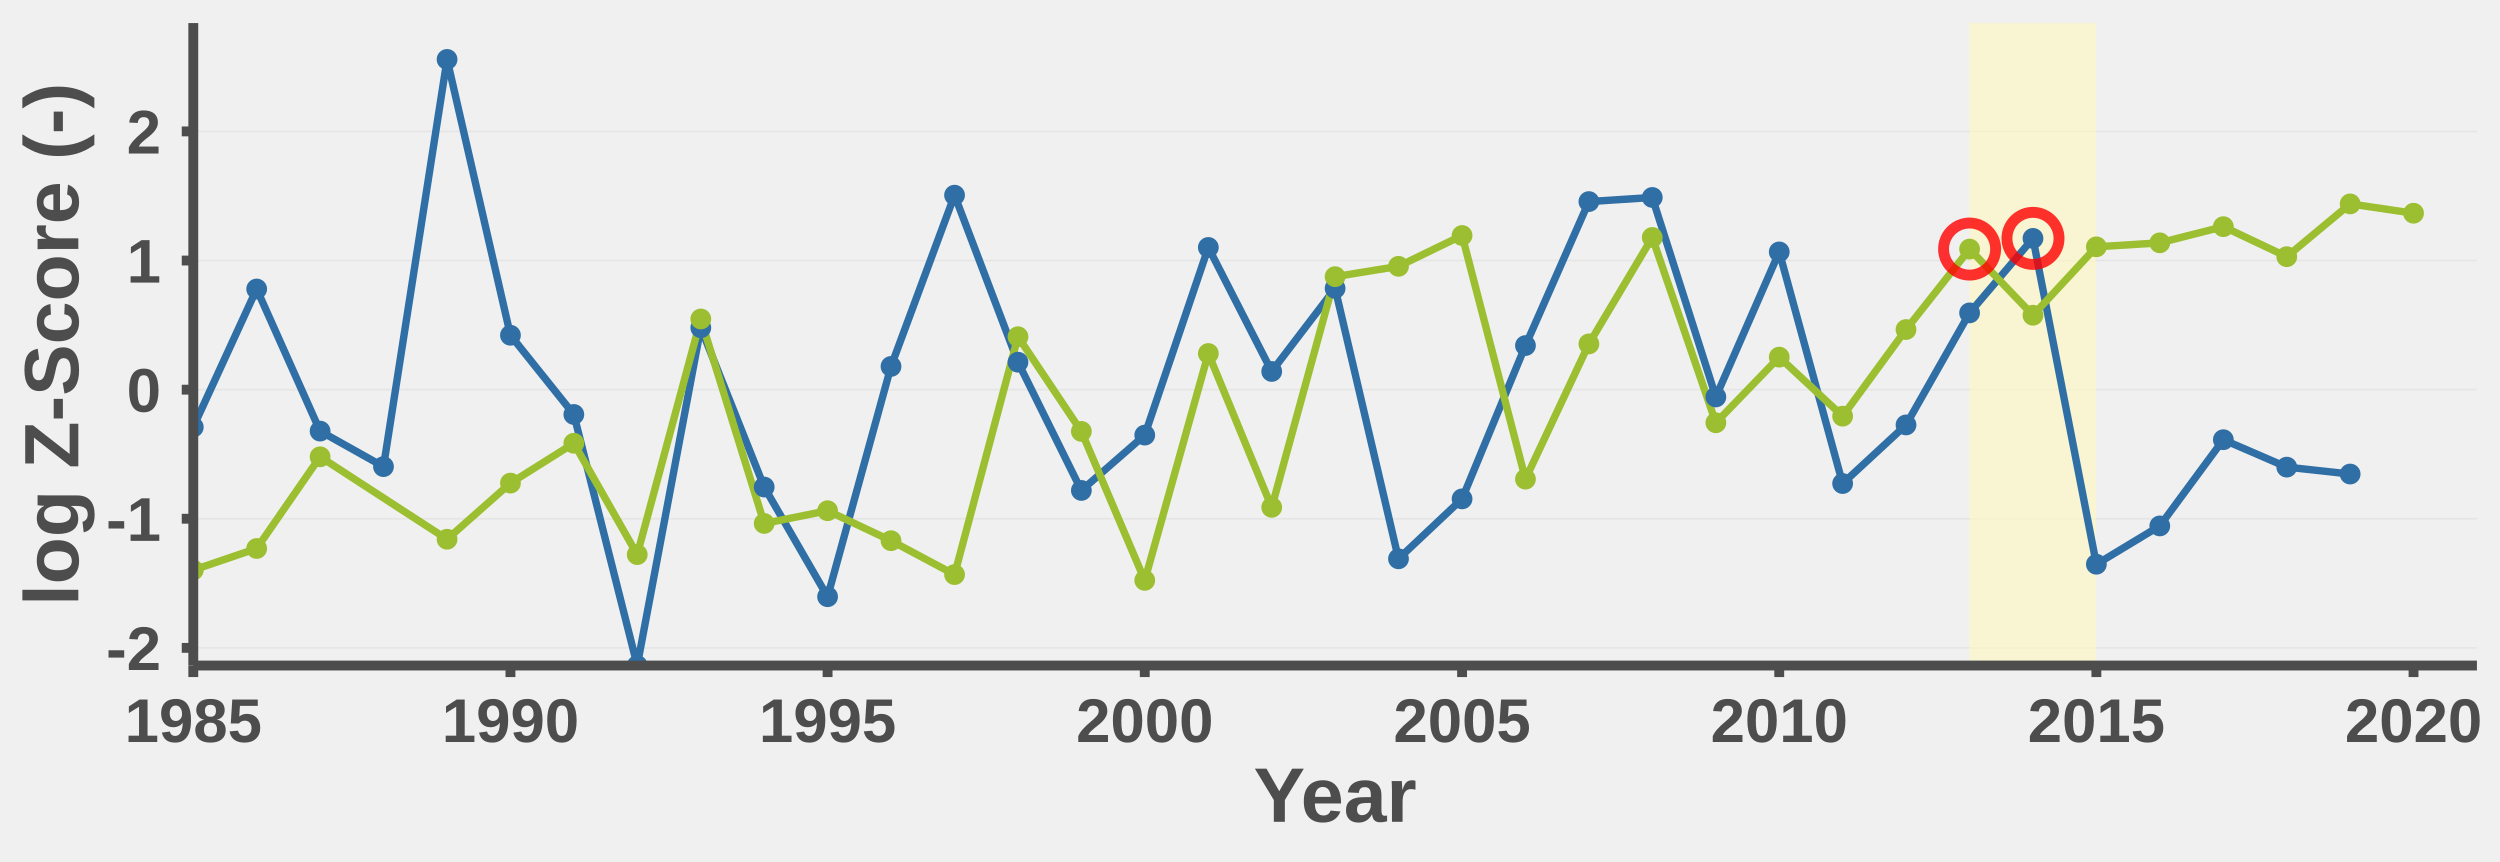
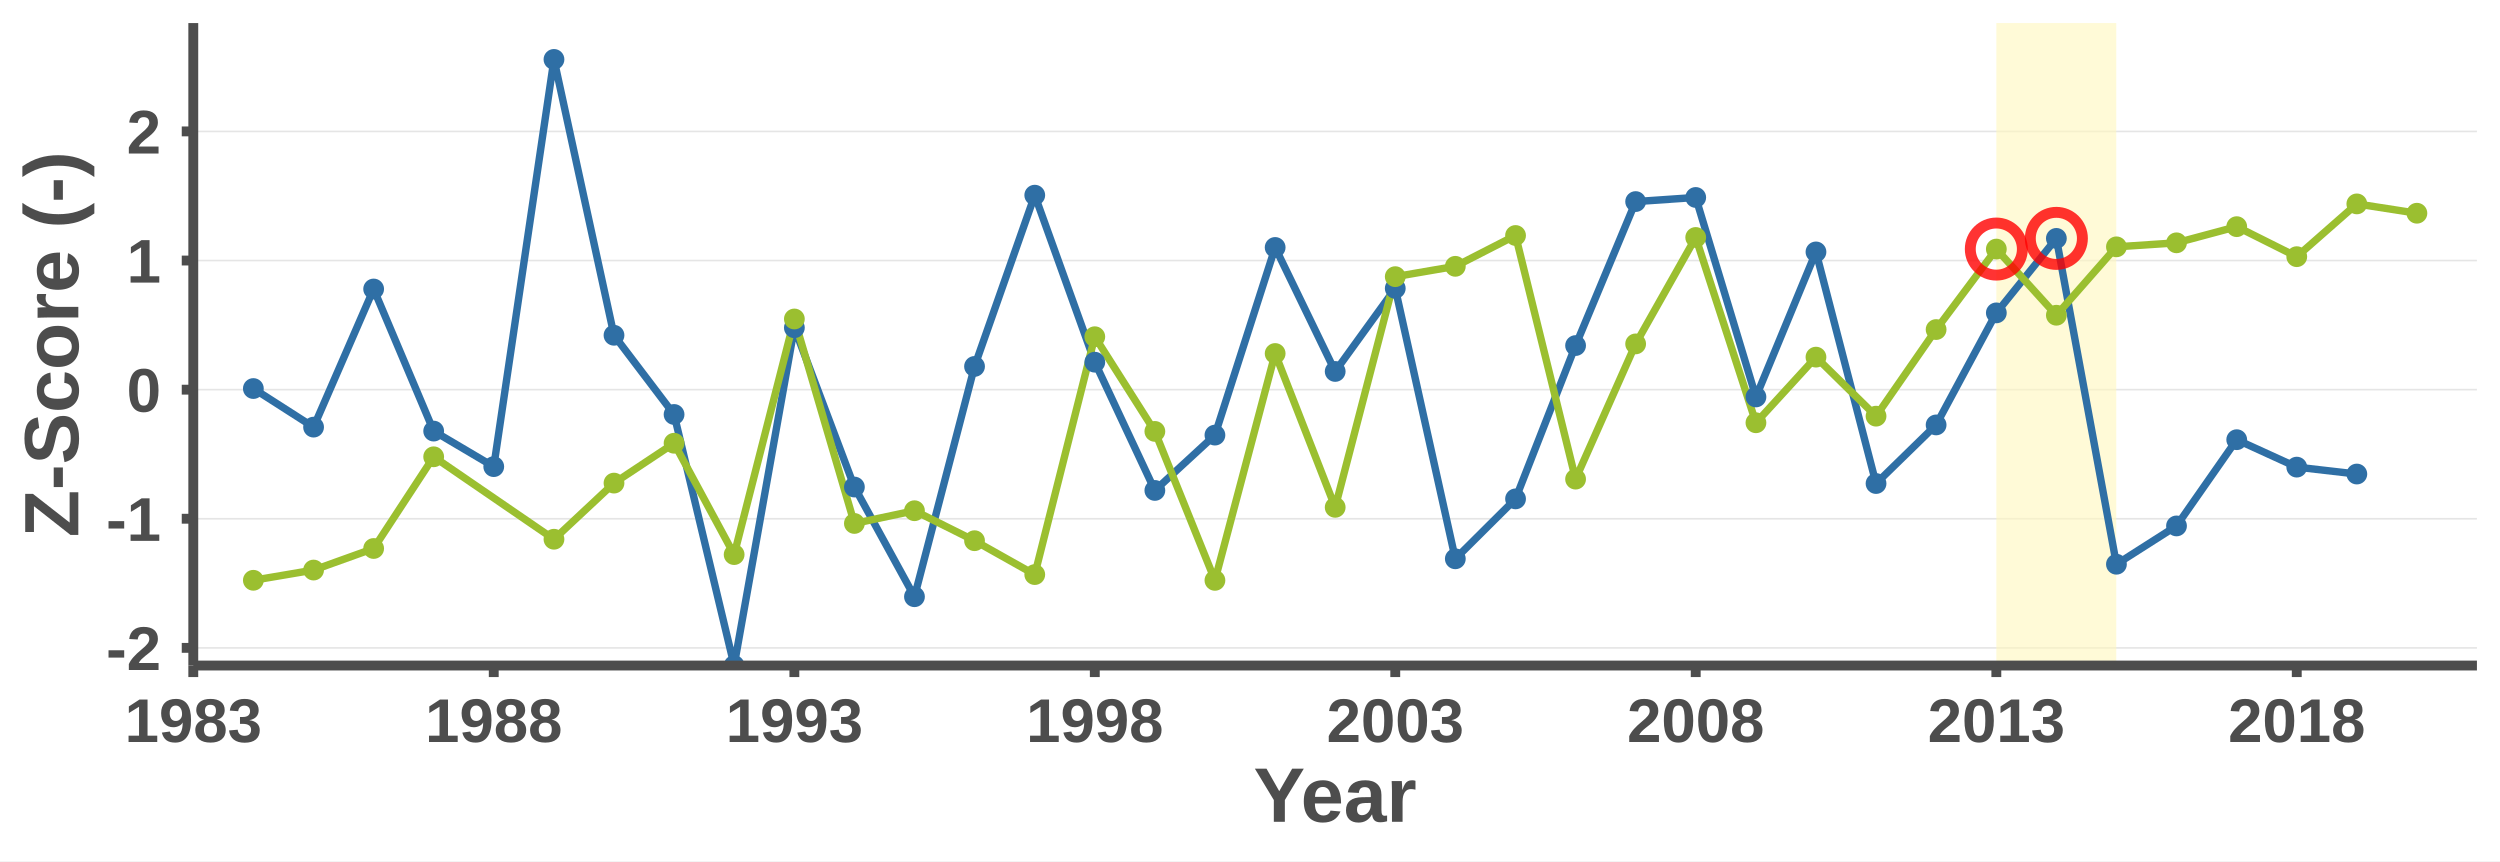
<svg xmlns="http://www.w3.org/2000/svg" width="648.00pt" height="223.20pt" viewBox="0 0 648.00 223.20">
  <g class="svglite">
    <defs>
      <style type="text/css">
    .svglite line, .svglite polyline, .svglite polygon, .svglite path, .svglite rect, .svglite circle {
      fill: none;
      stroke: #000000;
      stroke-linecap: round;
      stroke-linejoin: round;
      stroke-miterlimit: 10.00;
    }
    .svglite text {
      white-space: pre;
    }
    .svglite g.glyphgroup path {
      fill: inherit;
      stroke: none;
    }
  </style>
    </defs>
-     <rect width="100%" height="100%" style="stroke: none; fill: none;" />
+     <rect width="100%" height="100%" style="stroke: none; fill: #FFFFFF;" />
    <defs>
      <clipPath id="cpMC4wMHw2NDguMDB8MC4wMHwyMjMuMjA=">
        <rect x="0.00" y="0.00" width="648.00" height="223.20" />
      </clipPath>
    </defs>
    <g clip-path="url(#cpMC4wMHw2NDguMDB8MC4wMHwyMjMuMjA=)">
-       <rect x="0.00" y="0.00" width="648.00" height="223.20" style="stroke-width: 1.16; stroke: none;" />
+       <rect x="0.00" y="0.00" width="648.00" height="223.20" style="stroke-width: 1.16; stroke: none; fill: #FFFFFF;" />
    </g>
    <defs>
      <clipPath id="cpNTAuMTB8NjQyLjAyfDUuOTh8MTcyLjUx">
        <rect x="50.10" y="5.98" width="591.92" height="166.53" />
      </clipPath>
    </defs>
    <g clip-path="url(#cpNTAuMTB8NjQyLjAyfDUuOTh8MTcyLjUx)">
      <polyline points="50.10,167.93 642.02,167.93 " style="stroke-width: 0.43; stroke: #E5E5E5; stroke-linecap: butt;" />
      <polyline points="50.10,134.46 642.02,134.46 " style="stroke-width: 0.43; stroke: #E5E5E5; stroke-linecap: butt;" />
      <polyline points="50.10,101.00 642.02,101.00 " style="stroke-width: 0.43; stroke: #E5E5E5; stroke-linecap: butt;" />
      <polyline points="50.10,67.53 642.02,67.53 " style="stroke-width: 0.43; stroke: #E5E5E5; stroke-linecap: butt;" />
      <polyline points="50.10,34.06 642.02,34.06 " style="stroke-width: 0.43; stroke: #E5E5E5; stroke-linecap: butt;" />
-       <rect x="510.52" y="5.98" width="32.82" height="166.53" style="stroke-width: 1.16; stroke: none; stroke-linecap: butt; stroke-linejoin: miter; fill: #FFF7BC; fill-opacity: 0.60;" />
-       <polyline points="50.10,110.71 66.53,74.91 82.97,111.74 99.40,120.95 115.88,15.40 132.31,86.90 148.74,107.43 165.17,172.51 181.65,84.95 198.08,126.24 214.51,154.67 230.95,94.98 247.42,50.59 263.86,93.88 280.29,127.12 296.72,112.78 313.20,64.14 329.63,96.28 346.06,74.75 362.49,144.84 378.97,129.31 395.40,89.57 411.84,52.25 428.27,51.18 444.75,102.89 461.18,65.30 477.61,125.33 494.04,110.14 510.52,81.10 526.95,61.79 543.38,146.25 559.82,136.32 576.29,113.97 592.73,121.08 609.16,122.87 " style="stroke-width: 1.92; stroke: #2F6FA5; stroke-linecap: butt;" />
-       <polyline points="50.10,147.76 66.53,142.17 82.97,118.40 115.88,139.77 132.31,125.22 148.74,114.89 165.17,143.75 181.65,82.68 198.08,135.68 214.51,132.38 230.95,140.15 247.42,148.93 263.86,87.28 280.29,111.82 296.72,150.43 313.20,91.63 329.63,131.50 346.06,71.71 362.49,69.03 378.97,61.04 395.40,124.19 411.84,89.14 428.27,61.55 444.75,109.58 461.18,92.57 477.61,107.87 494.04,85.42 510.52,64.56 526.95,81.71 543.38,63.98 559.82,62.94 576.29,58.75 592.73,66.53 609.16,52.85 625.59,55.27 " style="stroke-width: 1.92; stroke: #9BBF30; stroke-linecap: butt;" />
-       <circle cx="50.10" cy="110.71" r="2.31" style="stroke-width: 0.77; stroke: #2F6FA5; fill: #2F6FA5;" />
-       <circle cx="66.53" cy="74.91" r="2.31" style="stroke-width: 0.77; stroke: #2F6FA5; fill: #2F6FA5;" />
-       <circle cx="82.97" cy="111.74" r="2.31" style="stroke-width: 0.77; stroke: #2F6FA5; fill: #2F6FA5;" />
-       <circle cx="99.40" cy="120.95" r="2.31" style="stroke-width: 0.77; stroke: #2F6FA5; fill: #2F6FA5;" />
-       <circle cx="115.88" cy="15.40" r="2.31" style="stroke-width: 0.77; stroke: #2F6FA5; fill: #2F6FA5;" />
-       <circle cx="132.31" cy="86.90" r="2.31" style="stroke-width: 0.77; stroke: #2F6FA5; fill: #2F6FA5;" />
-       <circle cx="148.74" cy="107.43" r="2.31" style="stroke-width: 0.77; stroke: #2F6FA5; fill: #2F6FA5;" />
-       <circle cx="165.17" cy="172.51" r="2.31" style="stroke-width: 0.77; stroke: #2F6FA5; fill: #2F6FA5;" />
-       <circle cx="181.65" cy="84.95" r="2.31" style="stroke-width: 0.77; stroke: #2F6FA5; fill: #2F6FA5;" />
-       <circle cx="198.08" cy="126.24" r="2.31" style="stroke-width: 0.77; stroke: #2F6FA5; fill: #2F6FA5;" />
-       <circle cx="214.51" cy="154.67" r="2.31" style="stroke-width: 0.77; stroke: #2F6FA5; fill: #2F6FA5;" />
-       <circle cx="230.95" cy="94.98" r="2.31" style="stroke-width: 0.77; stroke: #2F6FA5; fill: #2F6FA5;" />
-       <circle cx="247.42" cy="50.59" r="2.31" style="stroke-width: 0.77; stroke: #2F6FA5; fill: #2F6FA5;" />
-       <circle cx="263.86" cy="93.88" r="2.31" style="stroke-width: 0.77; stroke: #2F6FA5; fill: #2F6FA5;" />
-       <circle cx="280.29" cy="127.12" r="2.31" style="stroke-width: 0.77; stroke: #2F6FA5; fill: #2F6FA5;" />
-       <circle cx="296.72" cy="112.78" r="2.31" style="stroke-width: 0.77; stroke: #2F6FA5; fill: #2F6FA5;" />
-       <circle cx="313.20" cy="64.14" r="2.31" style="stroke-width: 0.77; stroke: #2F6FA5; fill: #2F6FA5;" />
-       <circle cx="329.63" cy="96.28" r="2.31" style="stroke-width: 0.77; stroke: #2F6FA5; fill: #2F6FA5;" />
-       <circle cx="346.06" cy="74.75" r="2.31" style="stroke-width: 0.77; stroke: #2F6FA5; fill: #2F6FA5;" />
-       <circle cx="362.49" cy="144.84" r="2.31" style="stroke-width: 0.77; stroke: #2F6FA5; fill: #2F6FA5;" />
-       <circle cx="378.97" cy="129.31" r="2.31" style="stroke-width: 0.77; stroke: #2F6FA5; fill: #2F6FA5;" />
-       <circle cx="395.40" cy="89.57" r="2.31" style="stroke-width: 0.77; stroke: #2F6FA5; fill: #2F6FA5;" />
-       <circle cx="411.84" cy="52.25" r="2.31" style="stroke-width: 0.77; stroke: #2F6FA5; fill: #2F6FA5;" />
-       <circle cx="428.27" cy="51.18" r="2.31" style="stroke-width: 0.77; stroke: #2F6FA5; fill: #2F6FA5;" />
-       <circle cx="444.75" cy="102.89" r="2.31" style="stroke-width: 0.77; stroke: #2F6FA5; fill: #2F6FA5;" />
-       <circle cx="461.18" cy="65.30" r="2.31" style="stroke-width: 0.77; stroke: #2F6FA5; fill: #2F6FA5;" />
-       <circle cx="477.61" cy="125.33" r="2.31" style="stroke-width: 0.77; stroke: #2F6FA5; fill: #2F6FA5;" />
-       <circle cx="494.04" cy="110.14" r="2.31" style="stroke-width: 0.77; stroke: #2F6FA5; fill: #2F6FA5;" />
-       <circle cx="510.52" cy="81.10" r="2.31" style="stroke-width: 0.77; stroke: #2F6FA5; fill: #2F6FA5;" />
-       <circle cx="526.95" cy="61.79" r="2.31" style="stroke-width: 0.77; stroke: #2F6FA5; fill: #2F6FA5;" />
-       <circle cx="543.38" cy="146.25" r="2.31" style="stroke-width: 0.77; stroke: #2F6FA5; fill: #2F6FA5;" />
-       <circle cx="559.82" cy="136.32" r="2.31" style="stroke-width: 0.77; stroke: #2F6FA5; fill: #2F6FA5;" />
-       <circle cx="576.29" cy="113.97" r="2.31" style="stroke-width: 0.77; stroke: #2F6FA5; fill: #2F6FA5;" />
-       <circle cx="592.73" cy="121.08" r="2.31" style="stroke-width: 0.77; stroke: #2F6FA5; fill: #2F6FA5;" />
-       <circle cx="609.16" cy="122.87" r="2.31" style="stroke-width: 0.77; stroke: #2F6FA5; fill: #2F6FA5;" />
-       <circle cx="50.10" cy="147.76" r="2.31" style="stroke-width: 0.77; stroke: #9BBF30; fill: #9BBF30;" />
-       <circle cx="66.53" cy="142.17" r="2.31" style="stroke-width: 0.77; stroke: #9BBF30; fill: #9BBF30;" />
-       <circle cx="82.97" cy="118.40" r="2.31" style="stroke-width: 0.77; stroke: #9BBF30; fill: #9BBF30;" />
-       <circle cx="115.88" cy="139.77" r="2.31" style="stroke-width: 0.77; stroke: #9BBF30; fill: #9BBF30;" />
-       <circle cx="132.31" cy="125.22" r="2.31" style="stroke-width: 0.77; stroke: #9BBF30; fill: #9BBF30;" />
-       <circle cx="148.74" cy="114.89" r="2.31" style="stroke-width: 0.77; stroke: #9BBF30; fill: #9BBF30;" />
-       <circle cx="165.17" cy="143.75" r="2.31" style="stroke-width: 0.77; stroke: #9BBF30; fill: #9BBF30;" />
-       <circle cx="181.65" cy="82.68" r="2.31" style="stroke-width: 0.77; stroke: #9BBF30; fill: #9BBF30;" />
-       <circle cx="198.08" cy="135.68" r="2.31" style="stroke-width: 0.77; stroke: #9BBF30; fill: #9BBF30;" />
-       <circle cx="214.51" cy="132.38" r="2.31" style="stroke-width: 0.77; stroke: #9BBF30; fill: #9BBF30;" />
-       <circle cx="230.95" cy="140.15" r="2.31" style="stroke-width: 0.77; stroke: #9BBF30; fill: #9BBF30;" />
-       <circle cx="247.42" cy="148.93" r="2.31" style="stroke-width: 0.77; stroke: #9BBF30; fill: #9BBF30;" />
-       <circle cx="263.86" cy="87.28" r="2.31" style="stroke-width: 0.77; stroke: #9BBF30; fill: #9BBF30;" />
-       <circle cx="280.29" cy="111.82" r="2.31" style="stroke-width: 0.77; stroke: #9BBF30; fill: #9BBF30;" />
-       <circle cx="296.72" cy="150.43" r="2.31" style="stroke-width: 0.77; stroke: #9BBF30; fill: #9BBF30;" />
-       <circle cx="313.20" cy="91.63" r="2.31" style="stroke-width: 0.77; stroke: #9BBF30; fill: #9BBF30;" />
-       <circle cx="329.63" cy="131.50" r="2.31" style="stroke-width: 0.77; stroke: #9BBF30; fill: #9BBF30;" />
-       <circle cx="346.06" cy="71.71" r="2.31" style="stroke-width: 0.77; stroke: #9BBF30; fill: #9BBF30;" />
-       <circle cx="362.49" cy="69.03" r="2.31" style="stroke-width: 0.77; stroke: #9BBF30; fill: #9BBF30;" />
-       <circle cx="378.97" cy="61.04" r="2.31" style="stroke-width: 0.77; stroke: #9BBF30; fill: #9BBF30;" />
-       <circle cx="395.40" cy="124.19" r="2.31" style="stroke-width: 0.77; stroke: #9BBF30; fill: #9BBF30;" />
-       <circle cx="411.84" cy="89.14" r="2.31" style="stroke-width: 0.77; stroke: #9BBF30; fill: #9BBF30;" />
-       <circle cx="428.27" cy="61.55" r="2.31" style="stroke-width: 0.77; stroke: #9BBF30; fill: #9BBF30;" />
-       <circle cx="444.75" cy="109.58" r="2.31" style="stroke-width: 0.77; stroke: #9BBF30; fill: #9BBF30;" />
-       <circle cx="461.18" cy="92.57" r="2.31" style="stroke-width: 0.77; stroke: #9BBF30; fill: #9BBF30;" />
-       <circle cx="477.61" cy="107.87" r="2.31" style="stroke-width: 0.77; stroke: #9BBF30; fill: #9BBF30;" />
-       <circle cx="494.04" cy="85.42" r="2.31" style="stroke-width: 0.77; stroke: #9BBF30; fill: #9BBF30;" />
-       <circle cx="510.52" cy="64.56" r="2.31" style="stroke-width: 0.77; stroke: #9BBF30; fill: #9BBF30;" />
-       <circle cx="526.95" cy="81.71" r="2.31" style="stroke-width: 0.77; stroke: #9BBF30; fill: #9BBF30;" />
-       <circle cx="543.38" cy="63.98" r="2.31" style="stroke-width: 0.77; stroke: #9BBF30; fill: #9BBF30;" />
-       <circle cx="559.82" cy="62.94" r="2.31" style="stroke-width: 0.77; stroke: #9BBF30; fill: #9BBF30;" />
-       <circle cx="576.29" cy="58.75" r="2.31" style="stroke-width: 0.77; stroke: #9BBF30; fill: #9BBF30;" />
-       <circle cx="592.73" cy="66.53" r="2.31" style="stroke-width: 0.77; stroke: #9BBF30; fill: #9BBF30;" />
-       <circle cx="609.16" cy="52.85" r="2.31" style="stroke-width: 0.77; stroke: #9BBF30; fill: #9BBF30;" />
-       <circle cx="625.59" cy="55.27" r="2.31" style="stroke-width: 0.77; stroke: #9BBF30; fill: #9BBF30;" />
-       <circle cx="526.95" cy="61.79" r="6.75" style="stroke-width: 2.83; stroke: #FF0000; stroke-opacity: 0.80;" />
-       <circle cx="510.52" cy="64.56" r="6.75" style="stroke-width: 2.83; stroke: #FF0000; stroke-opacity: 0.80;" />
+       <rect x="517.45" y="5.98" width="31.09" height="166.53" style="stroke-width: 1.16; stroke: none; stroke-linecap: butt; stroke-linejoin: miter; fill: #FFF7BC; fill-opacity: 0.60;" />
+       <polyline points="65.67,100.71 81.28,110.71 96.85,74.91 112.41,111.74 127.98,120.95 143.59,15.40 159.15,86.90 174.72,107.43 190.29,172.51 205.90,84.95 221.46,126.24 237.03,154.67 252.60,94.98 268.21,50.59 283.77,93.88 299.34,127.12 314.91,112.78 330.52,64.14 346.08,96.28 361.65,74.75 377.22,144.84 392.83,129.31 408.39,89.57 423.96,52.25 439.53,51.18 455.14,102.89 470.70,65.30 486.27,125.33 501.84,110.14 517.45,81.10 533.01,61.79 548.58,146.25 564.15,136.32 579.76,113.97 595.32,121.08 610.89,122.87 " style="stroke-width: 1.92; stroke: #2F6FA5; stroke-linecap: butt;" />
+       <polyline points="65.67,150.41 81.28,147.76 96.85,142.17 112.41,118.40 143.59,139.77 159.15,125.22 174.72,114.89 190.29,143.75 205.90,82.68 221.46,135.68 237.03,132.38 252.60,140.15 268.21,148.93 283.77,87.28 299.34,111.82 314.91,150.43 330.52,91.63 346.08,131.50 361.65,71.71 377.22,69.03 392.83,61.04 408.39,124.19 423.96,89.14 439.53,61.55 455.14,109.58 470.70,92.57 486.27,107.87 501.84,85.42 517.45,64.56 533.01,81.71 548.58,63.98 564.15,62.94 579.76,58.75 595.32,66.53 610.89,52.85 626.46,55.27 " style="stroke-width: 1.92; stroke: #9BBF30; stroke-linecap: butt;" />
+       <circle cx="65.67" cy="100.71" r="2.31" style="stroke-width: 0.77; stroke: #2F6FA5; fill: #2F6FA5;" />
+       <circle cx="81.28" cy="110.71" r="2.31" style="stroke-width: 0.77; stroke: #2F6FA5; fill: #2F6FA5;" />
+       <circle cx="96.85" cy="74.91" r="2.31" style="stroke-width: 0.77; stroke: #2F6FA5; fill: #2F6FA5;" />
+       <circle cx="112.41" cy="111.74" r="2.31" style="stroke-width: 0.77; stroke: #2F6FA5; fill: #2F6FA5;" />
+       <circle cx="127.98" cy="120.95" r="2.31" style="stroke-width: 0.77; stroke: #2F6FA5; fill: #2F6FA5;" />
+       <circle cx="143.59" cy="15.40" r="2.31" style="stroke-width: 0.77; stroke: #2F6FA5; fill: #2F6FA5;" />
+       <circle cx="159.15" cy="86.90" r="2.31" style="stroke-width: 0.77; stroke: #2F6FA5; fill: #2F6FA5;" />
+       <circle cx="174.72" cy="107.43" r="2.31" style="stroke-width: 0.77; stroke: #2F6FA5; fill: #2F6FA5;" />
+       <circle cx="190.29" cy="172.51" r="2.31" style="stroke-width: 0.77; stroke: #2F6FA5; fill: #2F6FA5;" />
+       <circle cx="205.90" cy="84.95" r="2.31" style="stroke-width: 0.77; stroke: #2F6FA5; fill: #2F6FA5;" />
+       <circle cx="221.46" cy="126.24" r="2.31" style="stroke-width: 0.77; stroke: #2F6FA5; fill: #2F6FA5;" />
+       <circle cx="237.03" cy="154.67" r="2.31" style="stroke-width: 0.77; stroke: #2F6FA5; fill: #2F6FA5;" />
+       <circle cx="252.60" cy="94.98" r="2.31" style="stroke-width: 0.77; stroke: #2F6FA5; fill: #2F6FA5;" />
+       <circle cx="268.21" cy="50.59" r="2.31" style="stroke-width: 0.77; stroke: #2F6FA5; fill: #2F6FA5;" />
+       <circle cx="283.77" cy="93.88" r="2.31" style="stroke-width: 0.77; stroke: #2F6FA5; fill: #2F6FA5;" />
+       <circle cx="299.34" cy="127.12" r="2.31" style="stroke-width: 0.77; stroke: #2F6FA5; fill: #2F6FA5;" />
+       <circle cx="314.91" cy="112.78" r="2.31" style="stroke-width: 0.77; stroke: #2F6FA5; fill: #2F6FA5;" />
+       <circle cx="330.52" cy="64.14" r="2.31" style="stroke-width: 0.77; stroke: #2F6FA5; fill: #2F6FA5;" />
+       <circle cx="346.08" cy="96.28" r="2.31" style="stroke-width: 0.77; stroke: #2F6FA5; fill: #2F6FA5;" />
+       <circle cx="361.65" cy="74.75" r="2.31" style="stroke-width: 0.77; stroke: #2F6FA5; fill: #2F6FA5;" />
+       <circle cx="377.22" cy="144.84" r="2.31" style="stroke-width: 0.77; stroke: #2F6FA5; fill: #2F6FA5;" />
+       <circle cx="392.83" cy="129.31" r="2.31" style="stroke-width: 0.77; stroke: #2F6FA5; fill: #2F6FA5;" />
+       <circle cx="408.39" cy="89.57" r="2.31" style="stroke-width: 0.77; stroke: #2F6FA5; fill: #2F6FA5;" />
+       <circle cx="423.96" cy="52.25" r="2.31" style="stroke-width: 0.77; stroke: #2F6FA5; fill: #2F6FA5;" />
+       <circle cx="439.53" cy="51.18" r="2.31" style="stroke-width: 0.77; stroke: #2F6FA5; fill: #2F6FA5;" />
+       <circle cx="455.14" cy="102.89" r="2.31" style="stroke-width: 0.77; stroke: #2F6FA5; fill: #2F6FA5;" />
+       <circle cx="470.70" cy="65.30" r="2.31" style="stroke-width: 0.77; stroke: #2F6FA5; fill: #2F6FA5;" />
+       <circle cx="486.27" cy="125.33" r="2.31" style="stroke-width: 0.77; stroke: #2F6FA5; fill: #2F6FA5;" />
+       <circle cx="501.84" cy="110.14" r="2.31" style="stroke-width: 0.77; stroke: #2F6FA5; fill: #2F6FA5;" />
+       <circle cx="517.45" cy="81.10" r="2.31" style="stroke-width: 0.77; stroke: #2F6FA5; fill: #2F6FA5;" />
+       <circle cx="533.01" cy="61.79" r="2.31" style="stroke-width: 0.77; stroke: #2F6FA5; fill: #2F6FA5;" />
+       <circle cx="548.58" cy="146.25" r="2.31" style="stroke-width: 0.77; stroke: #2F6FA5; fill: #2F6FA5;" />
+       <circle cx="564.15" cy="136.32" r="2.31" style="stroke-width: 0.77; stroke: #2F6FA5; fill: #2F6FA5;" />
+       <circle cx="579.76" cy="113.97" r="2.31" style="stroke-width: 0.77; stroke: #2F6FA5; fill: #2F6FA5;" />
+       <circle cx="595.32" cy="121.08" r="2.31" style="stroke-width: 0.77; stroke: #2F6FA5; fill: #2F6FA5;" />
+       <circle cx="610.89" cy="122.87" r="2.31" style="stroke-width: 0.77; stroke: #2F6FA5; fill: #2F6FA5;" />
+       <circle cx="65.67" cy="150.41" r="2.31" style="stroke-width: 0.77; stroke: #9BBF30; fill: #9BBF30;" />
+       <circle cx="81.28" cy="147.76" r="2.31" style="stroke-width: 0.77; stroke: #9BBF30; fill: #9BBF30;" />
+       <circle cx="96.85" cy="142.17" r="2.31" style="stroke-width: 0.77; stroke: #9BBF30; fill: #9BBF30;" />
+       <circle cx="112.41" cy="118.40" r="2.31" style="stroke-width: 0.77; stroke: #9BBF30; fill: #9BBF30;" />
+       <circle cx="143.59" cy="139.77" r="2.31" style="stroke-width: 0.77; stroke: #9BBF30; fill: #9BBF30;" />
+       <circle cx="159.15" cy="125.22" r="2.31" style="stroke-width: 0.77; stroke: #9BBF30; fill: #9BBF30;" />
+       <circle cx="174.72" cy="114.89" r="2.31" style="stroke-width: 0.77; stroke: #9BBF30; fill: #9BBF30;" />
+       <circle cx="190.29" cy="143.75" r="2.31" style="stroke-width: 0.77; stroke: #9BBF30; fill: #9BBF30;" />
+       <circle cx="205.90" cy="82.68" r="2.31" style="stroke-width: 0.77; stroke: #9BBF30; fill: #9BBF30;" />
+       <circle cx="221.46" cy="135.68" r="2.31" style="stroke-width: 0.77; stroke: #9BBF30; fill: #9BBF30;" />
+       <circle cx="237.03" cy="132.38" r="2.31" style="stroke-width: 0.77; stroke: #9BBF30; fill: #9BBF30;" />
+       <circle cx="252.60" cy="140.15" r="2.31" style="stroke-width: 0.77; stroke: #9BBF30; fill: #9BBF30;" />
+       <circle cx="268.21" cy="148.93" r="2.31" style="stroke-width: 0.77; stroke: #9BBF30; fill: #9BBF30;" />
+       <circle cx="283.77" cy="87.28" r="2.31" style="stroke-width: 0.77; stroke: #9BBF30; fill: #9BBF30;" />
+       <circle cx="299.34" cy="111.82" r="2.31" style="stroke-width: 0.77; stroke: #9BBF30; fill: #9BBF30;" />
+       <circle cx="314.91" cy="150.43" r="2.31" style="stroke-width: 0.77; stroke: #9BBF30; fill: #9BBF30;" />
+       <circle cx="330.52" cy="91.63" r="2.31" style="stroke-width: 0.77; stroke: #9BBF30; fill: #9BBF30;" />
+       <circle cx="346.08" cy="131.50" r="2.31" style="stroke-width: 0.77; stroke: #9BBF30; fill: #9BBF30;" />
+       <circle cx="361.65" cy="71.71" r="2.31" style="stroke-width: 0.77; stroke: #9BBF30; fill: #9BBF30;" />
+       <circle cx="377.22" cy="69.03" r="2.31" style="stroke-width: 0.77; stroke: #9BBF30; fill: #9BBF30;" />
+       <circle cx="392.83" cy="61.04" r="2.31" style="stroke-width: 0.77; stroke: #9BBF30; fill: #9BBF30;" />
+       <circle cx="408.39" cy="124.19" r="2.31" style="stroke-width: 0.77; stroke: #9BBF30; fill: #9BBF30;" />
+       <circle cx="423.96" cy="89.14" r="2.31" style="stroke-width: 0.77; stroke: #9BBF30; fill: #9BBF30;" />
+       <circle cx="439.53" cy="61.55" r="2.31" style="stroke-width: 0.77; stroke: #9BBF30; fill: #9BBF30;" />
+       <circle cx="455.14" cy="109.58" r="2.31" style="stroke-width: 0.77; stroke: #9BBF30; fill: #9BBF30;" />
+       <circle cx="470.70" cy="92.57" r="2.31" style="stroke-width: 0.77; stroke: #9BBF30; fill: #9BBF30;" />
+       <circle cx="486.27" cy="107.87" r="2.31" style="stroke-width: 0.77; stroke: #9BBF30; fill: #9BBF30;" />
+       <circle cx="501.84" cy="85.42" r="2.31" style="stroke-width: 0.77; stroke: #9BBF30; fill: #9BBF30;" />
+       <circle cx="517.45" cy="64.56" r="2.31" style="stroke-width: 0.77; stroke: #9BBF30; fill: #9BBF30;" />
+       <circle cx="533.01" cy="81.71" r="2.31" style="stroke-width: 0.77; stroke: #9BBF30; fill: #9BBF30;" />
+       <circle cx="548.58" cy="63.98" r="2.31" style="stroke-width: 0.77; stroke: #9BBF30; fill: #9BBF30;" />
+       <circle cx="564.15" cy="62.94" r="2.31" style="stroke-width: 0.77; stroke: #9BBF30; fill: #9BBF30;" />
+       <circle cx="579.76" cy="58.75" r="2.31" style="stroke-width: 0.77; stroke: #9BBF30; fill: #9BBF30;" />
+       <circle cx="595.32" cy="66.53" r="2.31" style="stroke-width: 0.77; stroke: #9BBF30; fill: #9BBF30;" />
+       <circle cx="610.89" cy="52.85" r="2.31" style="stroke-width: 0.77; stroke: #9BBF30; fill: #9BBF30;" />
+       <circle cx="626.46" cy="55.27" r="2.31" style="stroke-width: 0.77; stroke: #9BBF30; fill: #9BBF30;" />
+       <circle cx="533.01" cy="61.79" r="6.75" style="stroke-width: 2.83; stroke: #FF0000; stroke-opacity: 0.80;" />
+       <circle cx="517.45" cy="64.56" r="6.75" style="stroke-width: 2.83; stroke: #FF0000; stroke-opacity: 0.80;" />
    </g>
    <g clip-path="url(#cpMC4wMHw2NDguMDB8MC4wMHwyMjMuMjA=)">
      <polyline points="50.10,172.51 50.10,5.98 " style="stroke-width: 2.56; stroke: #4D4D4D; stroke-linecap: butt;" />
      <text x="41.73" y="173.66" text-anchor="end" style="font-size: 16.00px; font-weight: bold;fill: #4D4D4D; font-family: &quot;Arial&quot;;" textLength="14.23px" lengthAdjust="spacingAndGlyphs">-2</text>
      <text x="41.73" y="140.19" text-anchor="end" style="font-size: 16.00px; font-weight: bold;fill: #4D4D4D; font-family: &quot;Arial&quot;;" textLength="14.23px" lengthAdjust="spacingAndGlyphs">-1</text>
      <text x="41.73" y="106.72" text-anchor="end" style="font-size: 16.00px; font-weight: bold;fill: #4D4D4D; font-family: &quot;Arial&quot;;" textLength="8.91px" lengthAdjust="spacingAndGlyphs">0</text>
      <text x="41.73" y="73.25" text-anchor="end" style="font-size: 16.00px; font-weight: bold;fill: #4D4D4D; font-family: &quot;Arial&quot;;" textLength="8.91px" lengthAdjust="spacingAndGlyphs">1</text>
      <text x="41.73" y="39.79" text-anchor="end" style="font-size: 16.00px; font-weight: bold;fill: #4D4D4D; font-family: &quot;Arial&quot;;" textLength="8.91px" lengthAdjust="spacingAndGlyphs">2</text>
      <polyline points="47.11,167.93 50.10,167.93 " style="stroke-width: 2.56; stroke: #4D4D4D; stroke-linecap: butt;" />
      <polyline points="47.11,134.46 50.10,134.46 " style="stroke-width: 2.56; stroke: #4D4D4D; stroke-linecap: butt;" />
      <polyline points="47.11,101.00 50.10,101.00 " style="stroke-width: 2.56; stroke: #4D4D4D; stroke-linecap: butt;" />
      <polyline points="47.11,67.53 50.10,67.53 " style="stroke-width: 2.56; stroke: #4D4D4D; stroke-linecap: butt;" />
      <polyline points="47.11,34.06 50.10,34.06 " style="stroke-width: 2.56; stroke: #4D4D4D; stroke-linecap: butt;" />
      <polyline points="50.10,172.51 642.02,172.51 " style="stroke-width: 2.56; stroke: #4D4D4D; stroke-linecap: butt;" />
      <polyline points="50.10,175.50 50.10,172.51 " style="stroke-width: 2.56; stroke: #4D4D4D; stroke-linecap: butt;" />
-       <polyline points="132.31,175.50 132.31,172.51 " style="stroke-width: 2.56; stroke: #4D4D4D; stroke-linecap: butt;" />
-       <polyline points="214.51,175.50 214.51,172.51 " style="stroke-width: 2.56; stroke: #4D4D4D; stroke-linecap: butt;" />
-       <polyline points="296.72,175.50 296.72,172.51 " style="stroke-width: 2.56; stroke: #4D4D4D; stroke-linecap: butt;" />
-       <polyline points="378.97,175.50 378.97,172.51 " style="stroke-width: 2.56; stroke: #4D4D4D; stroke-linecap: butt;" />
-       <polyline points="461.18,175.50 461.18,172.51 " style="stroke-width: 2.56; stroke: #4D4D4D; stroke-linecap: butt;" />
-       <polyline points="543.38,175.50 543.38,172.51 " style="stroke-width: 2.56; stroke: #4D4D4D; stroke-linecap: butt;" />
-       <polyline points="625.59,175.50 625.59,172.51 " style="stroke-width: 2.56; stroke: #4D4D4D; stroke-linecap: butt;" />
-       <text x="50.10" y="192.33" text-anchor="middle" style="font-size: 16.00px; font-weight: bold;fill: #4D4D4D; font-family: &quot;Arial&quot;;" textLength="35.62px" lengthAdjust="spacingAndGlyphs">1985</text>
-       <text x="132.31" y="192.33" text-anchor="middle" style="font-size: 16.00px; font-weight: bold;fill: #4D4D4D; font-family: &quot;Arial&quot;;" textLength="35.62px" lengthAdjust="spacingAndGlyphs">1990</text>
-       <text x="214.51" y="192.33" text-anchor="middle" style="font-size: 16.00px; font-weight: bold;fill: #4D4D4D; font-family: &quot;Arial&quot;;" textLength="35.62px" lengthAdjust="spacingAndGlyphs">1995</text>
-       <text x="296.72" y="192.33" text-anchor="middle" style="font-size: 16.00px; font-weight: bold;fill: #4D4D4D; font-family: &quot;Arial&quot;;" textLength="35.62px" lengthAdjust="spacingAndGlyphs">2000</text>
-       <text x="378.97" y="192.33" text-anchor="middle" style="font-size: 16.00px; font-weight: bold;fill: #4D4D4D; font-family: &quot;Arial&quot;;" textLength="35.62px" lengthAdjust="spacingAndGlyphs">2005</text>
-       <text x="461.18" y="192.33" text-anchor="middle" style="font-size: 16.00px; font-weight: bold;fill: #4D4D4D; font-family: &quot;Arial&quot;;" textLength="35.62px" lengthAdjust="spacingAndGlyphs">2010</text>
-       <text x="543.38" y="192.33" text-anchor="middle" style="font-size: 16.00px; font-weight: bold;fill: #4D4D4D; font-family: &quot;Arial&quot;;" textLength="35.62px" lengthAdjust="spacingAndGlyphs">2015</text>
-       <text x="625.59" y="192.33" text-anchor="middle" style="font-size: 16.00px; font-weight: bold;fill: #4D4D4D; font-family: &quot;Arial&quot;;" textLength="35.62px" lengthAdjust="spacingAndGlyphs">2020</text>
+       <polyline points="127.98,175.50 127.98,172.51 " style="stroke-width: 2.56; stroke: #4D4D4D; stroke-linecap: butt;" />
+       <polyline points="205.90,175.50 205.90,172.51 " style="stroke-width: 2.56; stroke: #4D4D4D; stroke-linecap: butt;" />
+       <polyline points="283.77,175.50 283.77,172.51 " style="stroke-width: 2.56; stroke: #4D4D4D; stroke-linecap: butt;" />
+       <polyline points="361.65,175.50 361.65,172.51 " style="stroke-width: 2.56; stroke: #4D4D4D; stroke-linecap: butt;" />
+       <polyline points="439.53,175.50 439.53,172.51 " style="stroke-width: 2.56; stroke: #4D4D4D; stroke-linecap: butt;" />
+       <polyline points="517.45,175.50 517.45,172.51 " style="stroke-width: 2.56; stroke: #4D4D4D; stroke-linecap: butt;" />
+       <polyline points="595.32,175.50 595.32,172.51 " style="stroke-width: 2.56; stroke: #4D4D4D; stroke-linecap: butt;" />
+       <text x="50.10" y="192.33" text-anchor="middle" style="font-size: 16.00px; font-weight: bold;fill: #4D4D4D; font-family: &quot;Arial&quot;;" textLength="35.62px" lengthAdjust="spacingAndGlyphs">1983</text>
+       <text x="127.98" y="192.33" text-anchor="middle" style="font-size: 16.00px; font-weight: bold;fill: #4D4D4D; font-family: &quot;Arial&quot;;" textLength="35.62px" lengthAdjust="spacingAndGlyphs">1988</text>
+       <text x="205.90" y="192.33" text-anchor="middle" style="font-size: 16.00px; font-weight: bold;fill: #4D4D4D; font-family: &quot;Arial&quot;;" textLength="35.62px" lengthAdjust="spacingAndGlyphs">1993</text>
+       <text x="283.77" y="192.33" text-anchor="middle" style="font-size: 16.00px; font-weight: bold;fill: #4D4D4D; font-family: &quot;Arial&quot;;" textLength="35.62px" lengthAdjust="spacingAndGlyphs">1998</text>
+       <text x="361.65" y="192.33" text-anchor="middle" style="font-size: 16.00px; font-weight: bold;fill: #4D4D4D; font-family: &quot;Arial&quot;;" textLength="35.62px" lengthAdjust="spacingAndGlyphs">2003</text>
+       <text x="439.53" y="192.33" text-anchor="middle" style="font-size: 16.00px; font-weight: bold;fill: #4D4D4D; font-family: &quot;Arial&quot;;" textLength="35.62px" lengthAdjust="spacingAndGlyphs">2008</text>
+       <text x="517.45" y="192.33" text-anchor="middle" style="font-size: 16.00px; font-weight: bold;fill: #4D4D4D; font-family: &quot;Arial&quot;;" textLength="35.62px" lengthAdjust="spacingAndGlyphs">2013</text>
+       <text x="595.32" y="192.33" text-anchor="middle" style="font-size: 16.00px; font-weight: bold;fill: #4D4D4D; font-family: &quot;Arial&quot;;" textLength="35.62px" lengthAdjust="spacingAndGlyphs">2018</text>
      <text x="346.06" y="213.01" text-anchor="middle" style="font-size: 20.00px; font-weight: bold;fill: #4D4D4D; font-family: &quot;Arial&quot;;" textLength="42.27px" lengthAdjust="spacingAndGlyphs">Year</text>
-       <text transform="translate(20.30,89.24) rotate(-90)" text-anchor="middle" style="font-size: 20.00px; font-weight: bold;fill: #4D4D4D; font-family: &quot;Arial&quot;;" textLength="135.56px" lengthAdjust="spacingAndGlyphs">log Z-Score (-)</text>
+       <text transform="translate(20.30,89.24) rotate(-90)" text-anchor="middle" style="font-size: 20.00px; font-weight: bold;fill: #4D4D4D; font-family: &quot;Arial&quot;;" textLength="100.00px" lengthAdjust="spacingAndGlyphs">Z-Score (-)</text>
    </g>
  </g>
</svg>
